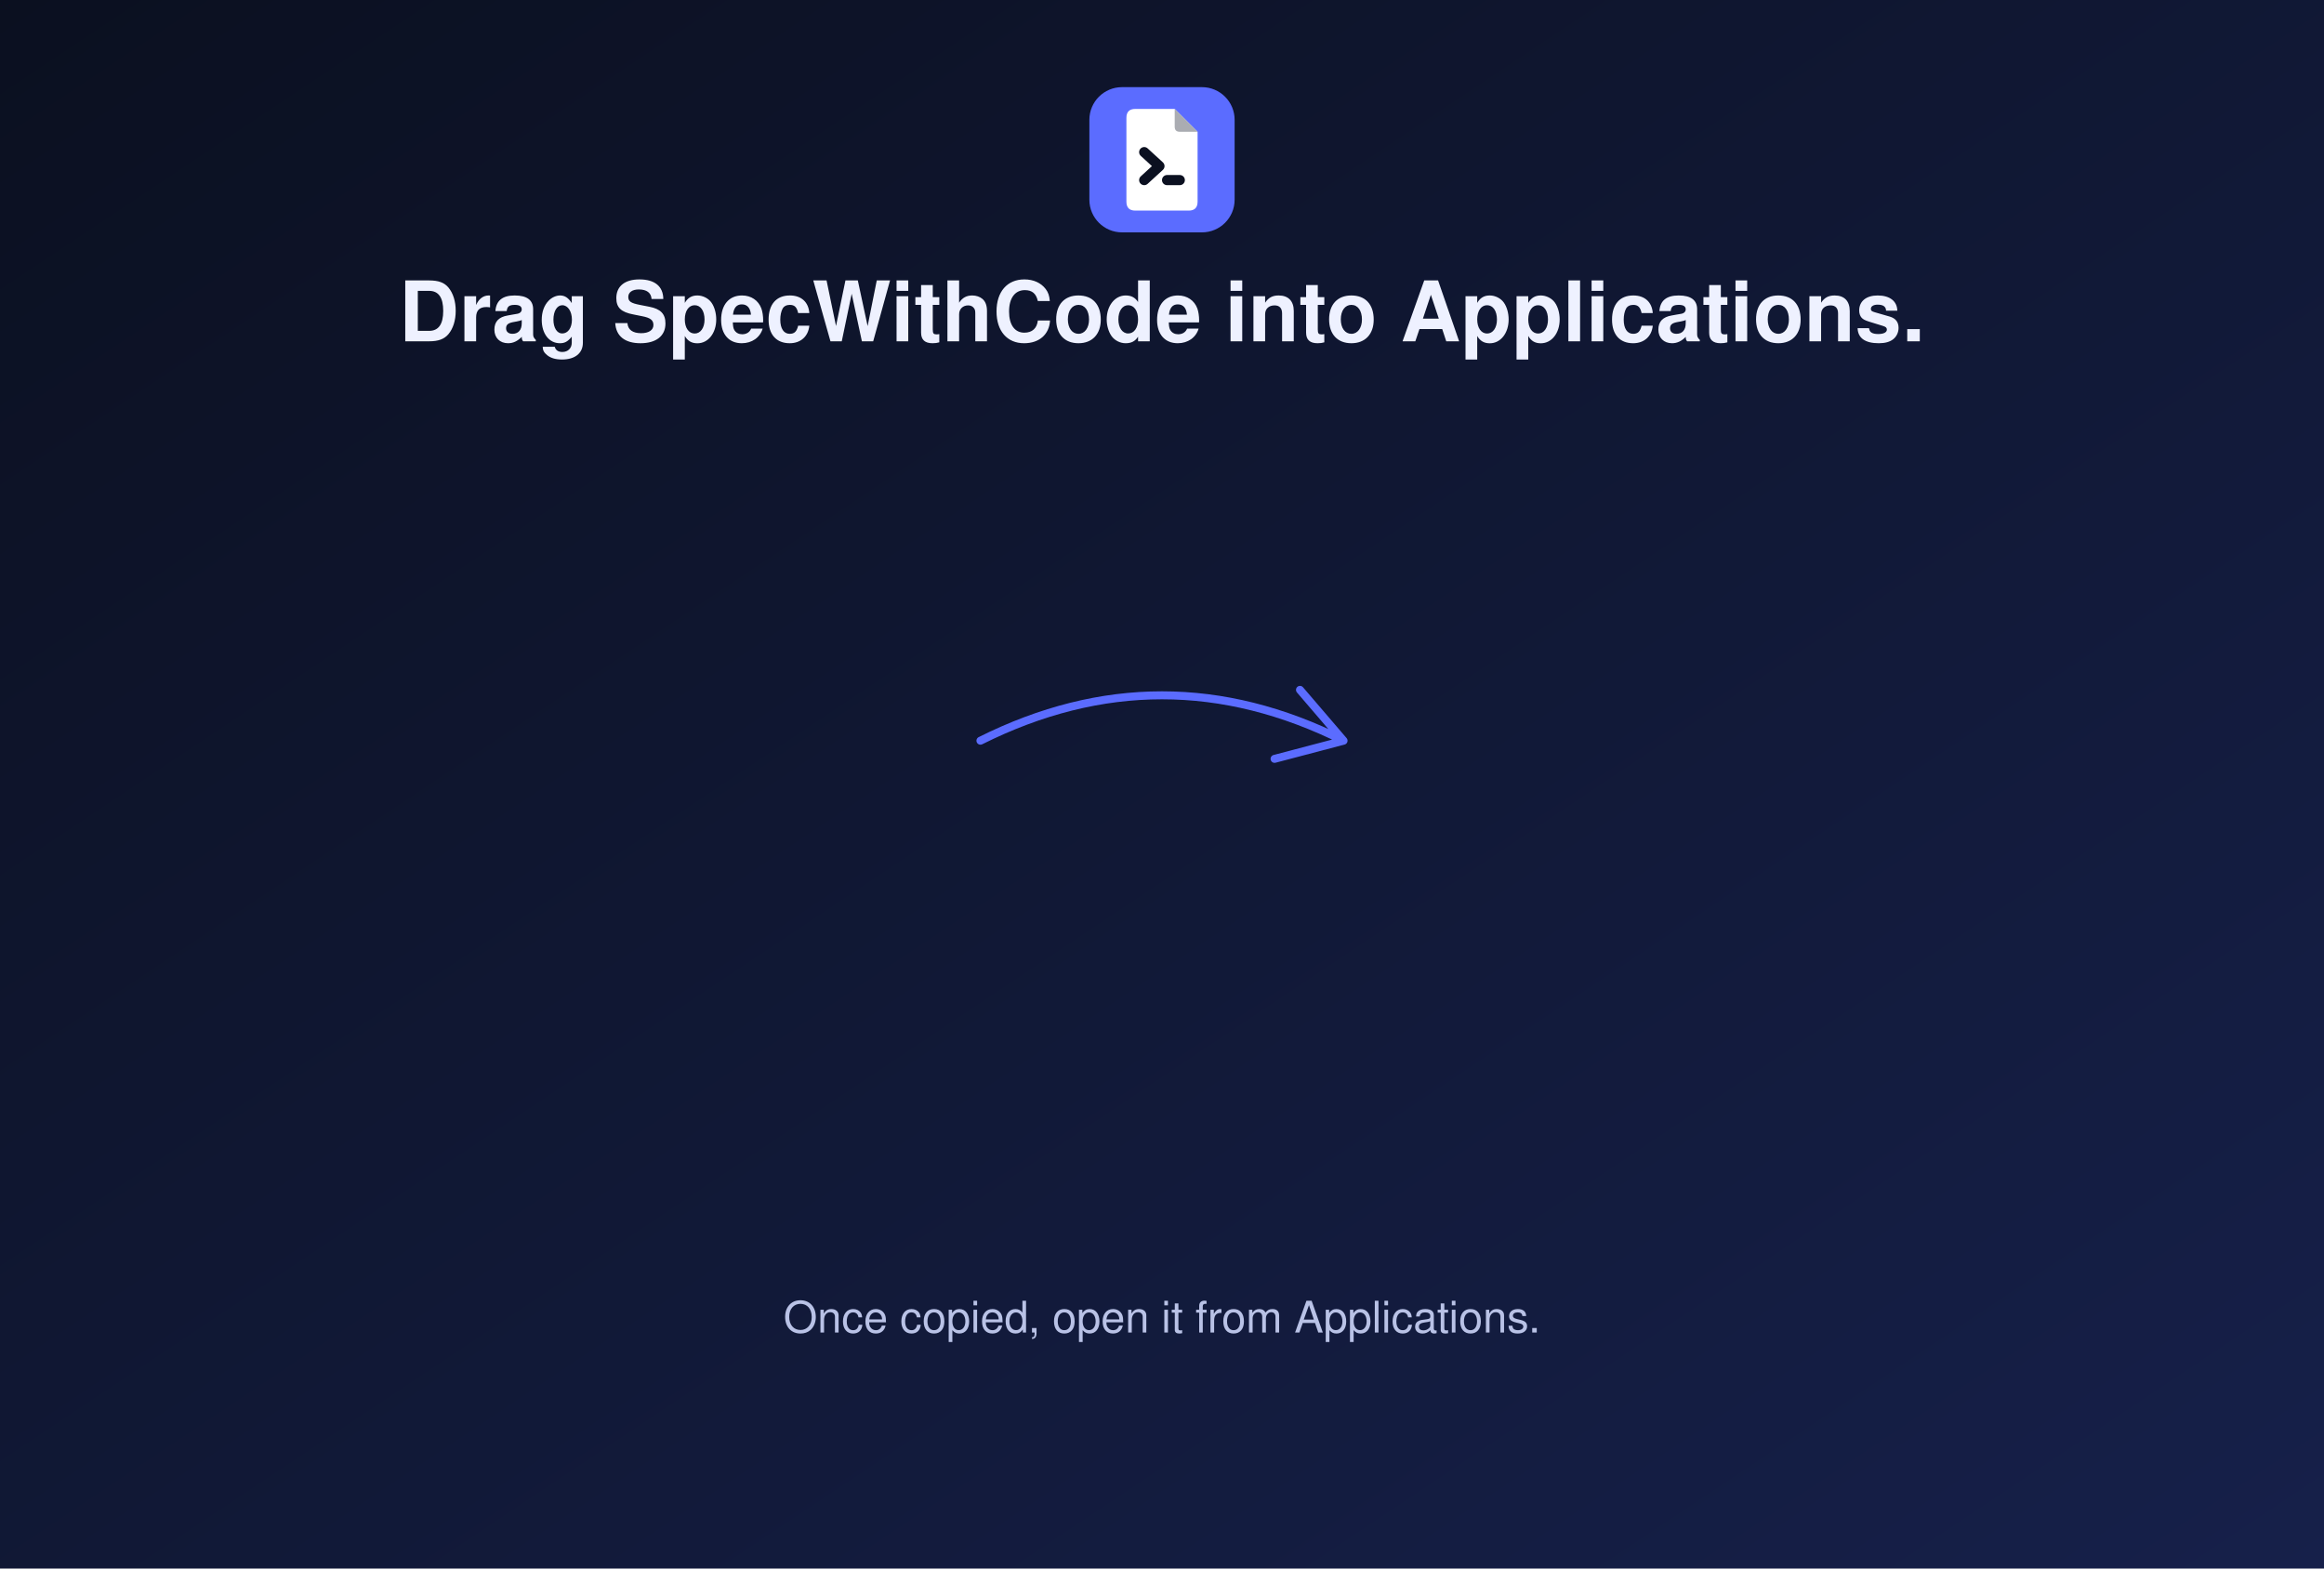
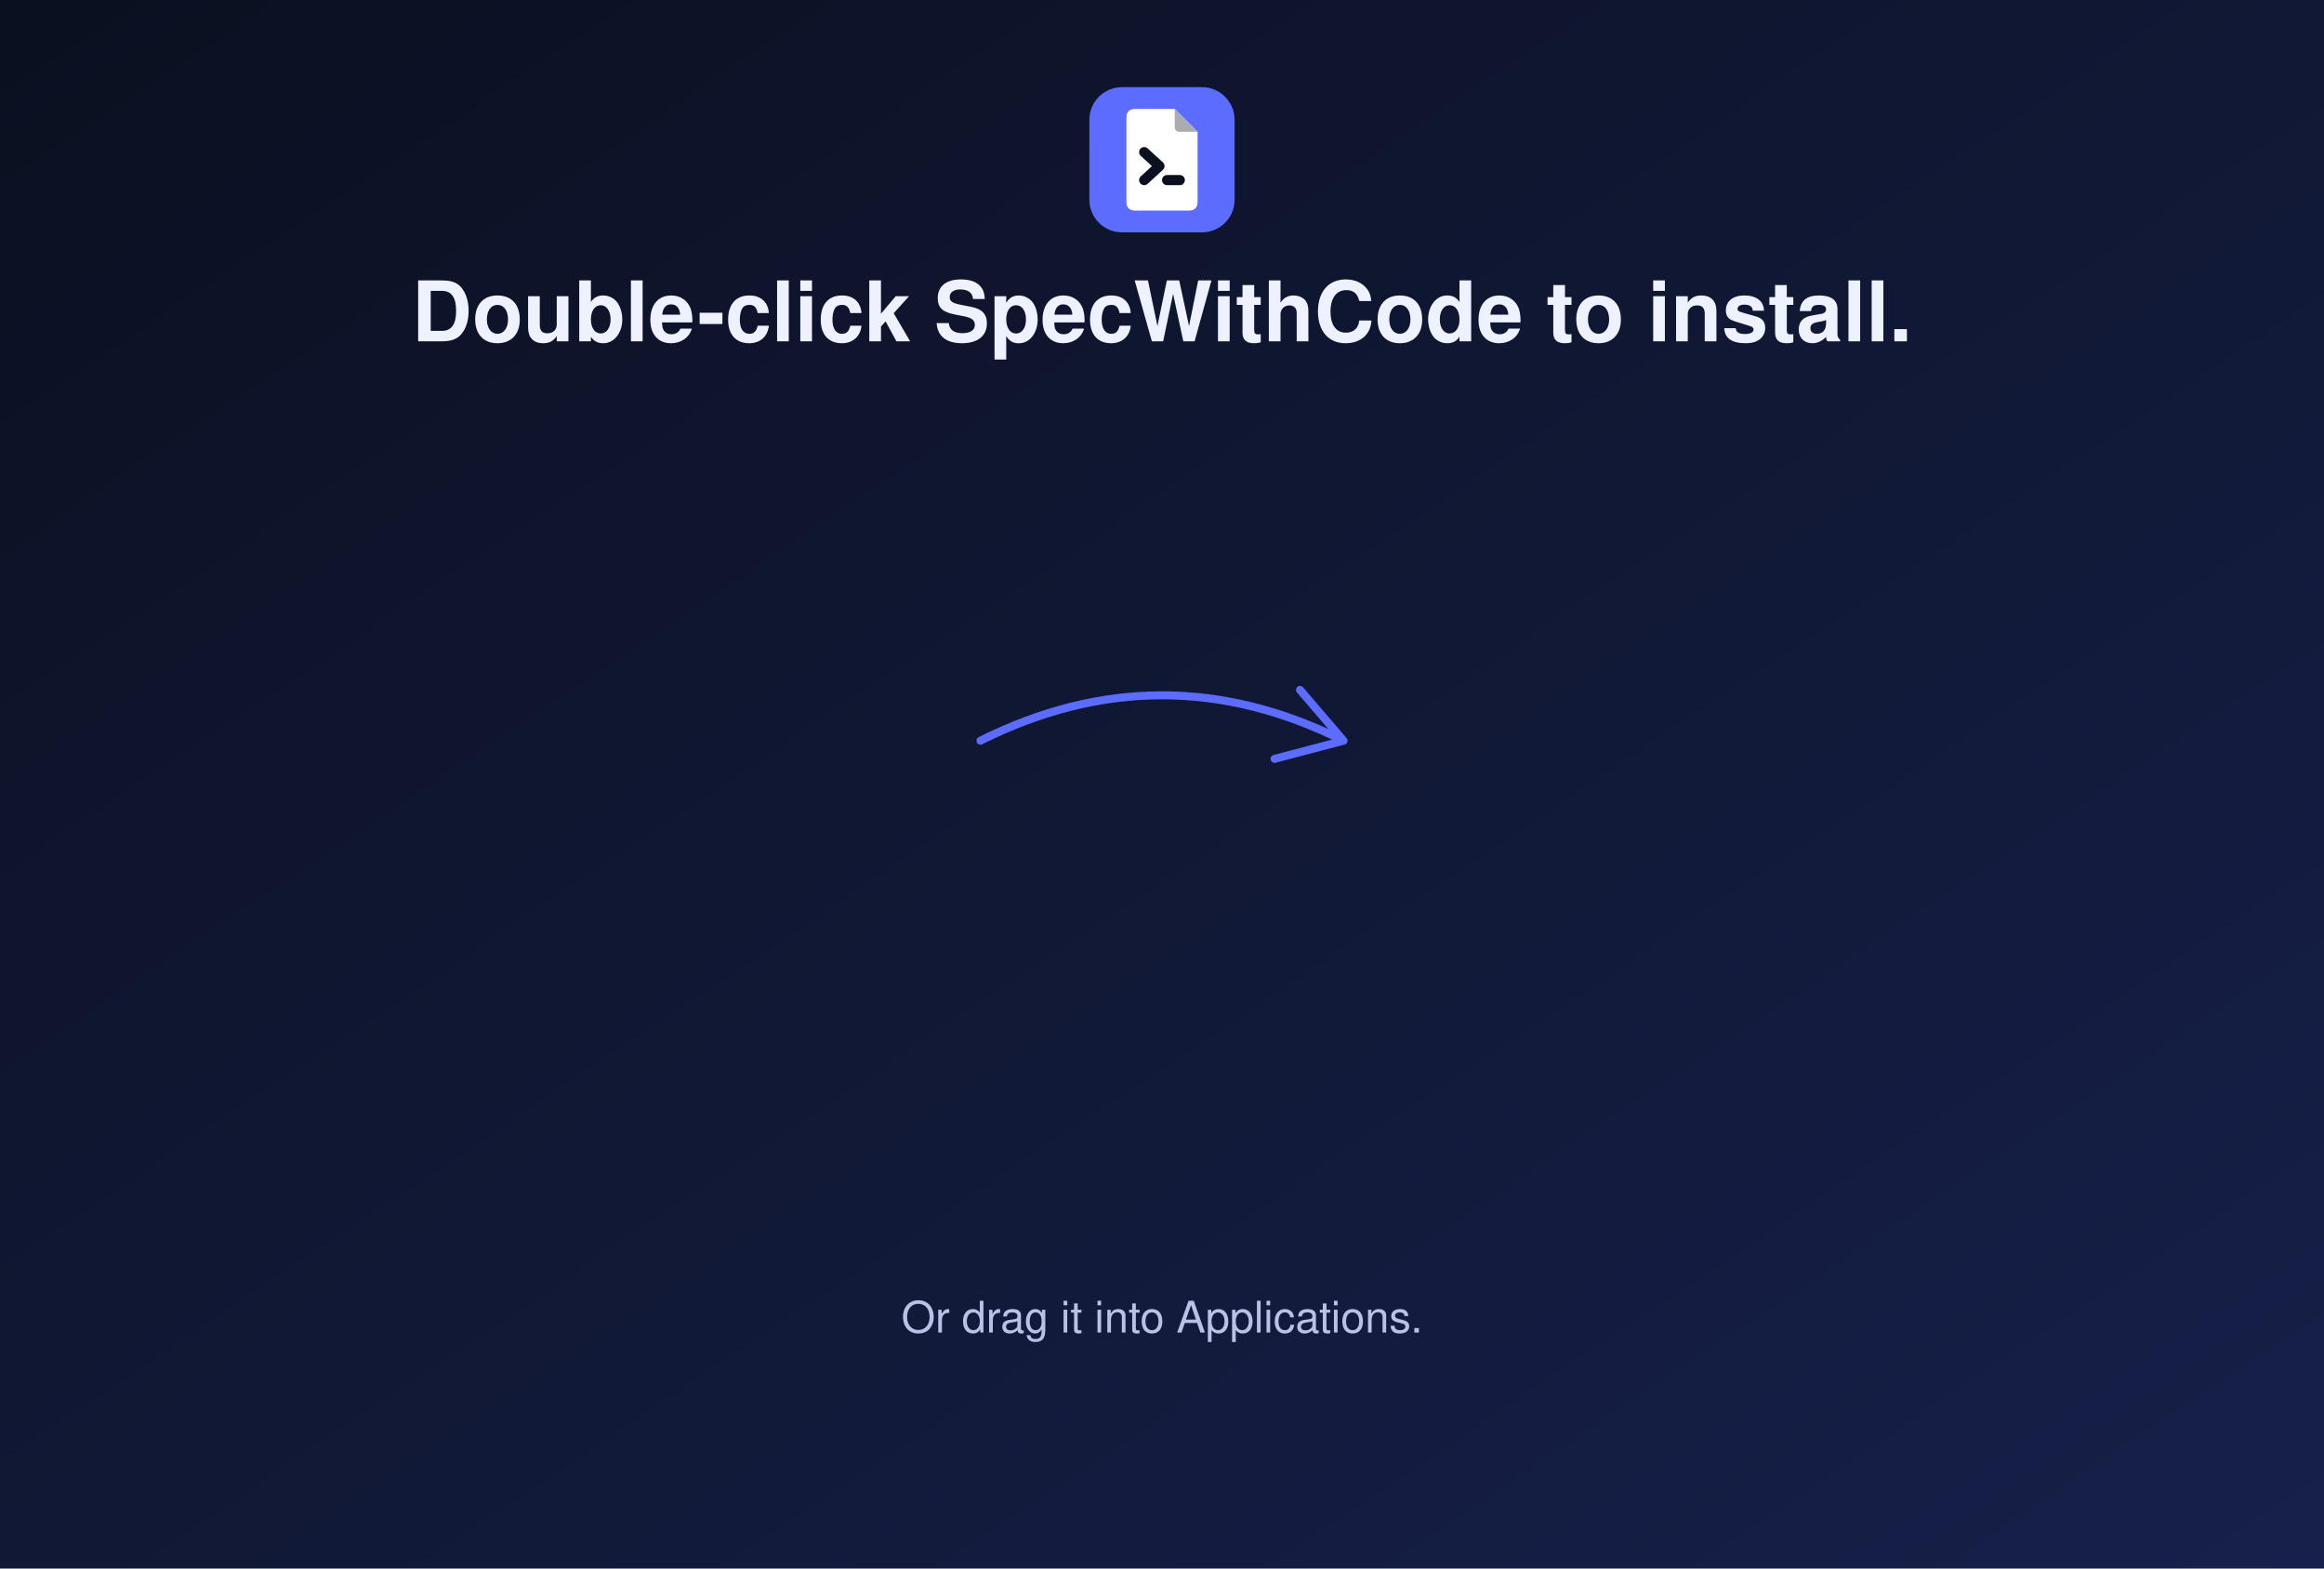
<svg xmlns="http://www.w3.org/2000/svg" width="1280" height="864" viewBox="0 0 640 432">
  <defs>
    <linearGradient id="canvas" x2="1" y2="1">
      <stop stop-color="#0b1020" />
      <stop offset="1" stop-color="#16204a" />
    </linearGradient>
  </defs>
  <rect width="640" height="432" fill="url(#canvas)" />
  <svg x="300" y="24" width="40" height="40" viewBox="0 0 64 64">
    <rect width="64" height="64" rx="14.4" fill="#5B6CFF" />
    <g transform="translate(4 4) scale(0.56)">
      <path fill="#FFFFFF" d="M29 10H60L78 28V83Q78 90 71 90H29Q22 90 22 83V17Q22 10 29 10Z" />
      <path fill="#AAACB2" d="M60 10V24Q60 28 64 28H78Z" />
      <path fill="#0B1020" d="M38.703 41.051L50.703 52.051A4 4 0 0 1 50.703 57.949L38.703 68.949A4 4 0 0 1 33.297 63.051L42.080 55L33.297 46.949A4 4 0 0 1 38.703 41.051ZM54 62H64A4 4 0 0 1 64 70H54A4 4 0 0 1 54 62Z" />
    </g>
  </svg>
-   <text x="320" y="94" fill="#eef1ff" font-family="Helvetica" font-size="23" font-weight="700" text-anchor="middle">Drag SpecWithCode into Applications.</text>
+   <text x="320" y="94" fill="#eef1ff" font-family="Helvetica" font-size="23" font-weight="700" text-anchor="middle">Double-click SpecWithCode to install.</text>
  <path d="M270 204Q320 179 370 204M358 190L370 204L351 209" stroke="#5B6CFF" stroke-width="2.2" fill="none" stroke-linecap="round" stroke-linejoin="round" />
-   <text x="320" y="367" fill="#b9c2e6" font-family="Helvetica" font-size="12" text-anchor="middle">Once copied, open it from Applications.</text>
+   <text x="320" y="367" fill="#b9c2e6" font-family="Helvetica" font-size="12" text-anchor="middle">Or drag it into Applications.</text>
</svg>
